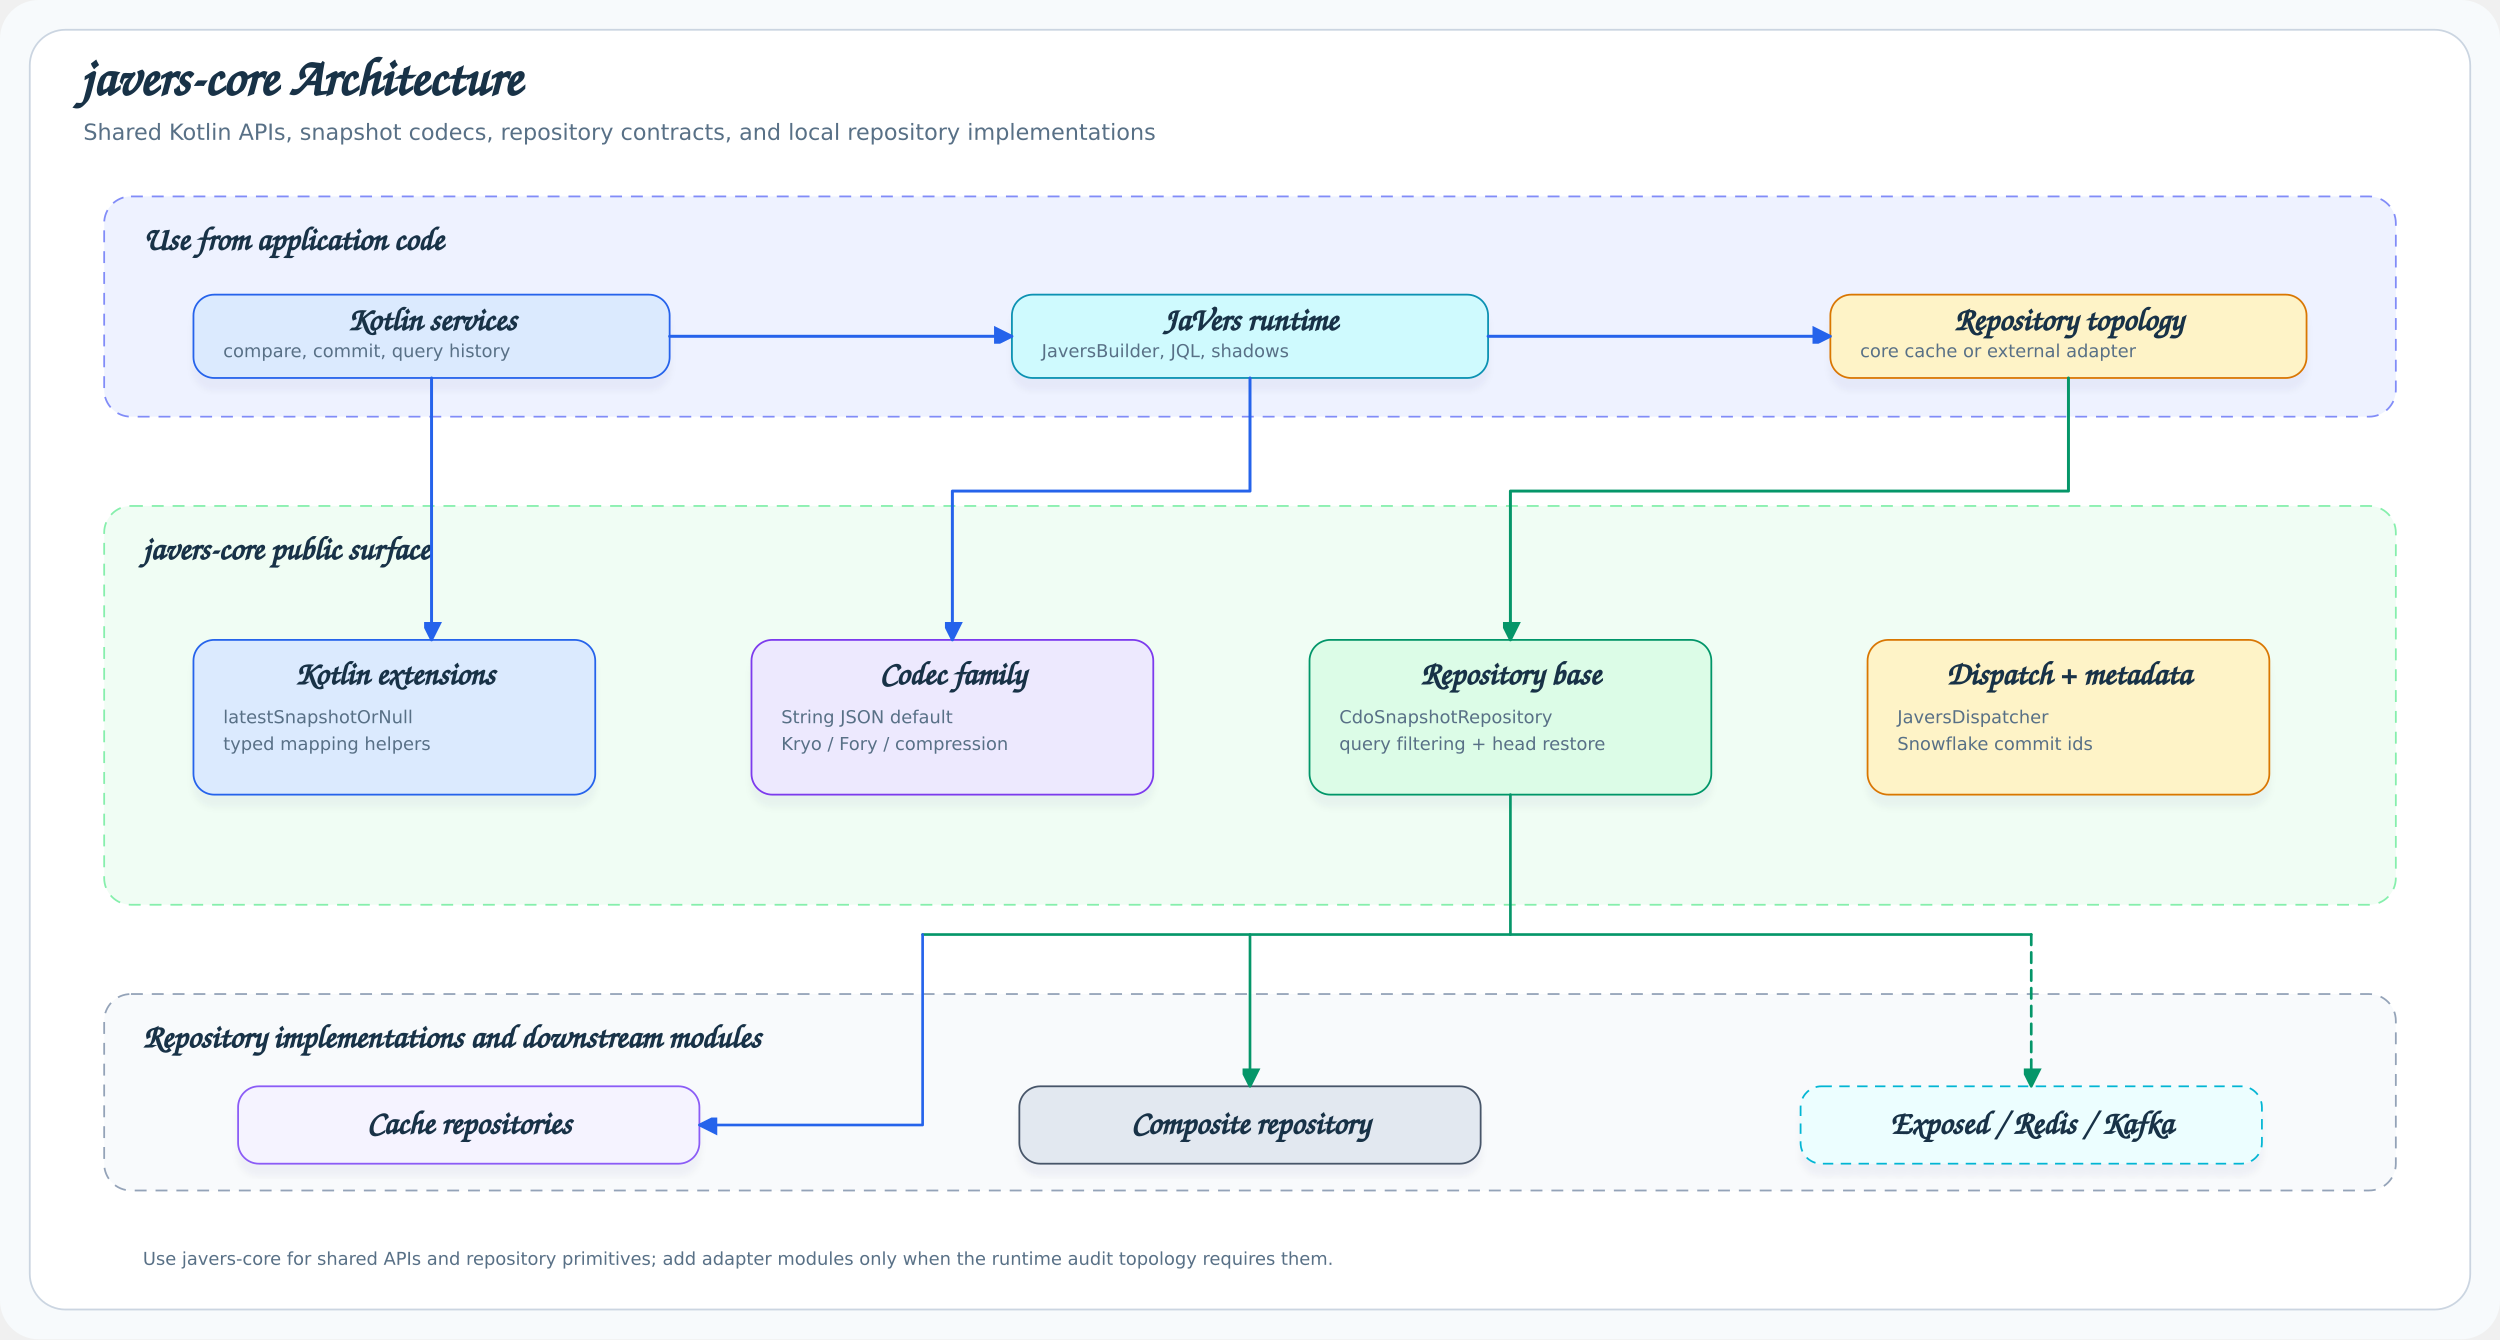
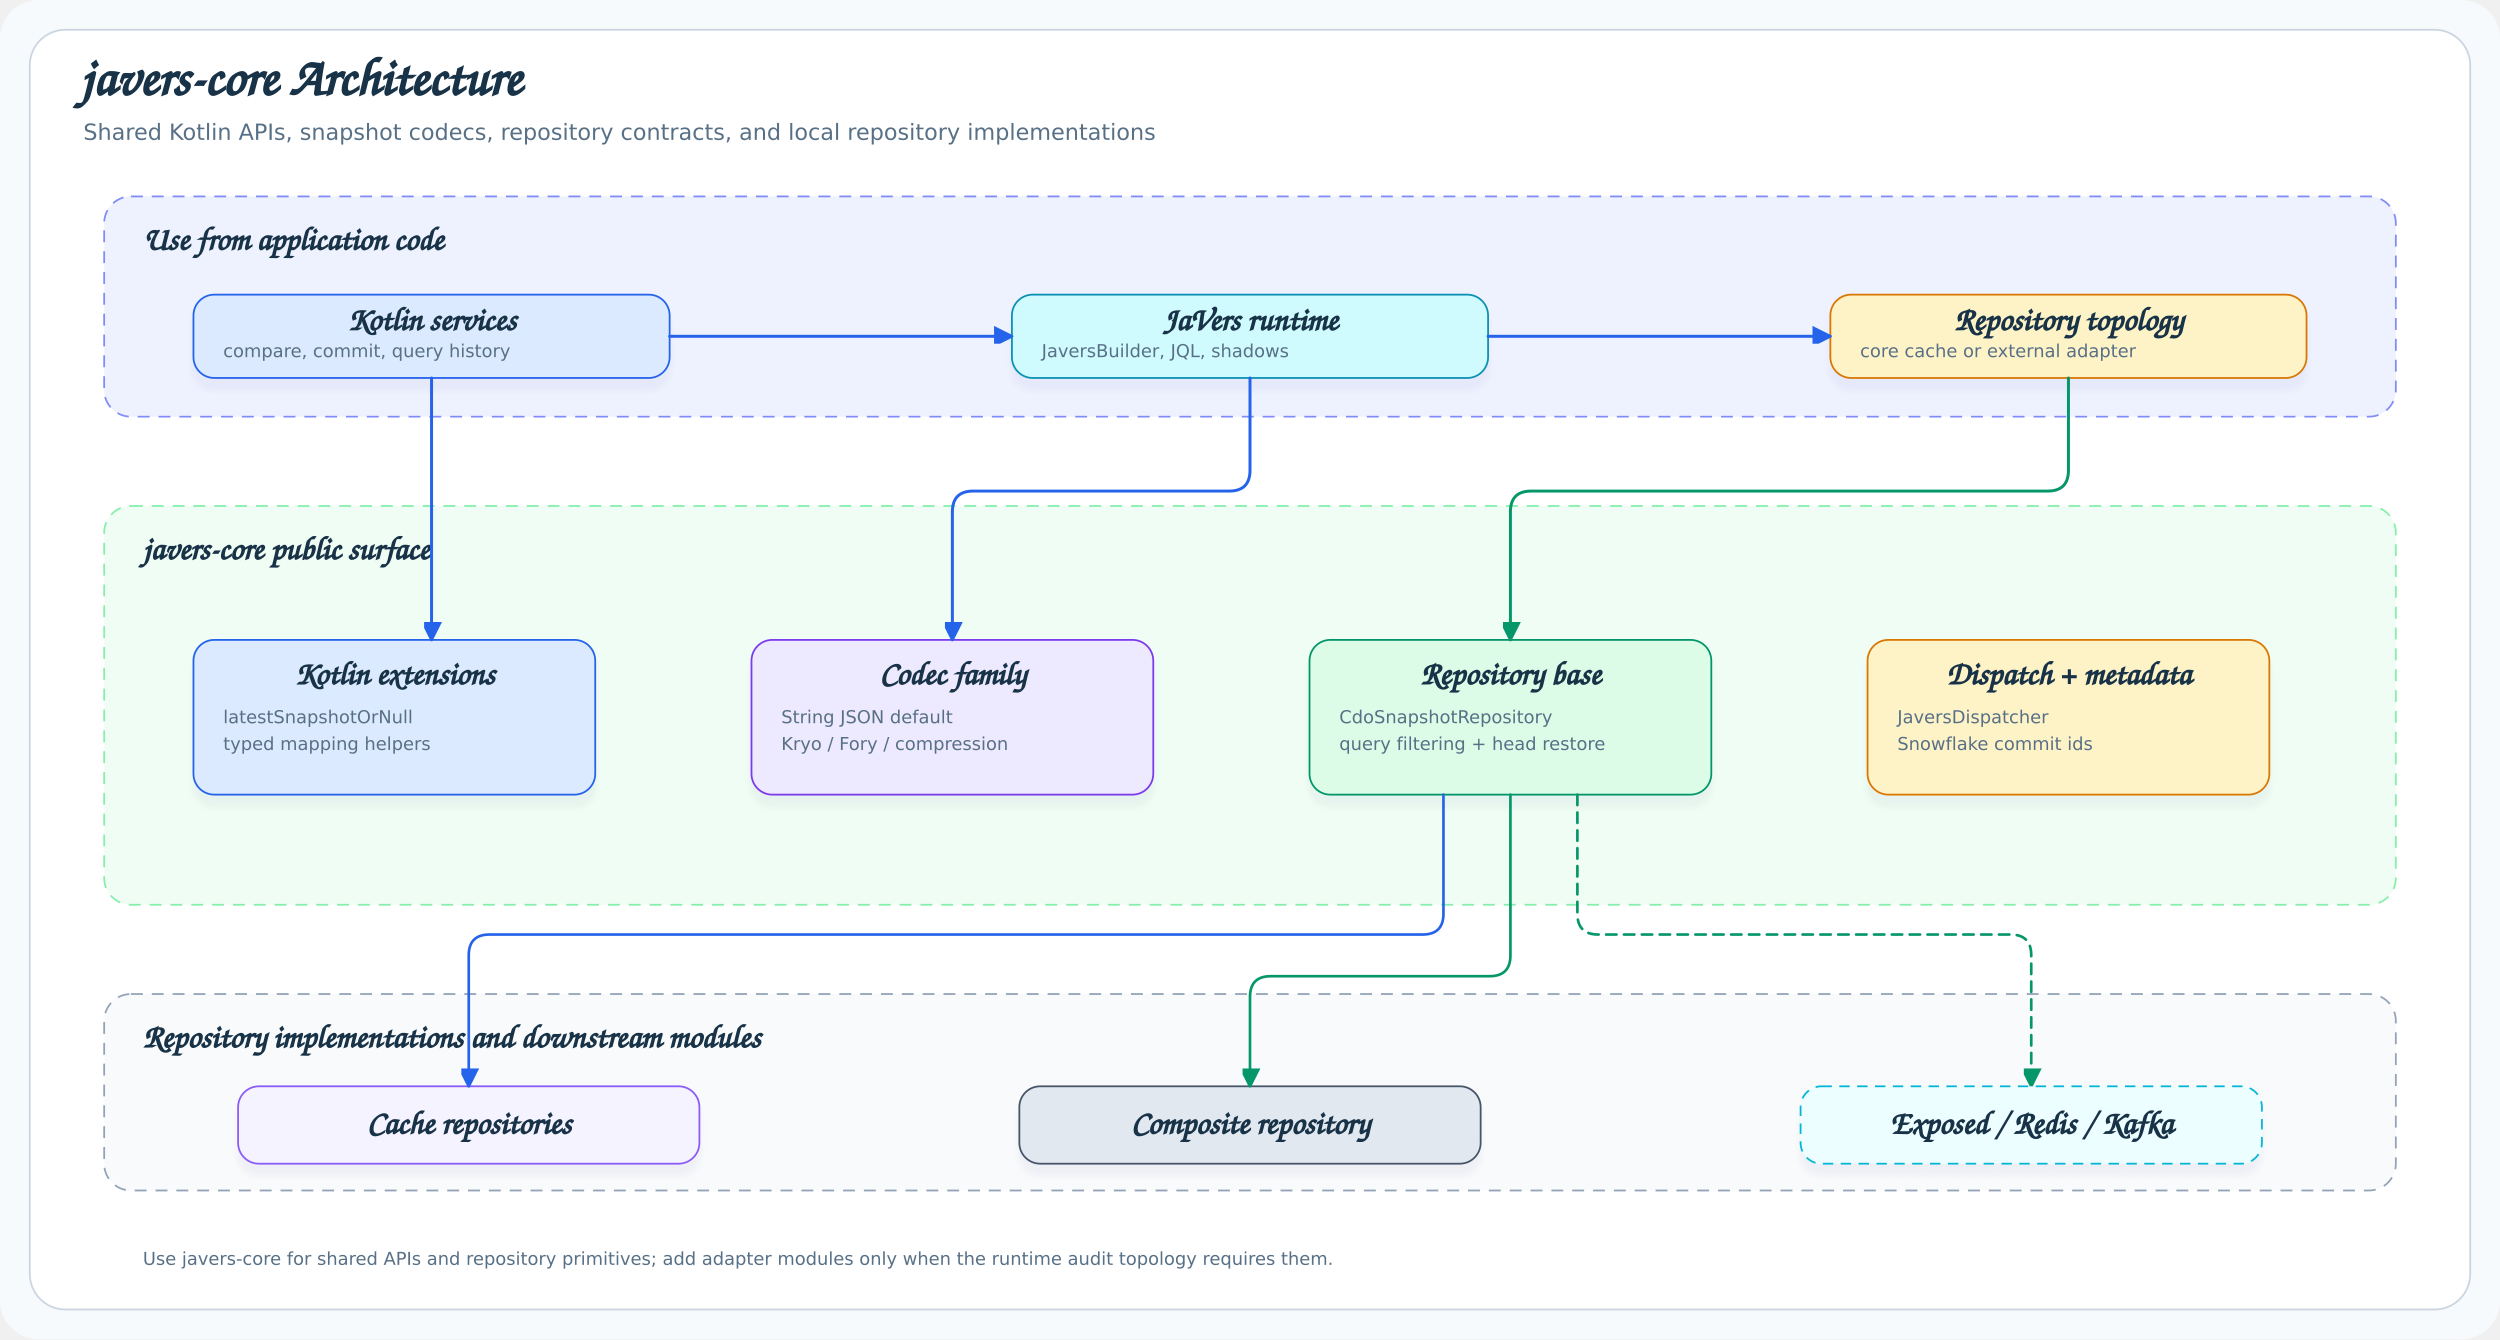
<svg xmlns="http://www.w3.org/2000/svg" width="1680" height="900" viewBox="0 0 1680 900" role="img" aria-label="javers-core module architecture">
  <defs>
    <filter id="softShadow" x="-20%" y="-20%" width="140%" height="140%">
      <feDropShadow dx="0" dy="8" stdDeviation="2" flood-color="#334155" flood-opacity="0.04" />
    </filter>
    <marker id="arrowBlue" markerUnits="userSpaceOnUse" markerWidth="12" markerHeight="12" refX="12" refY="7" orient="auto">
-       <path d="M 0 0 L 14 7 L 0 14 Z" fill="#2563eb" />
+       <path d="M 0 0 L 14 7 L 0 14 Z" fill="#2563eb" stroke-dasharray="none" style="stroke-dasharray:none" />
    </marker>
    <marker id="arrowGreen" markerUnits="userSpaceOnUse" markerWidth="12" markerHeight="12" refX="12" refY="7" orient="auto">
-       <path d="M 0 0 L 14 7 L 0 14 Z" fill="#059669" />
+       <path d="M 0 0 L 14 7 L 0 14 Z" fill="#059669" stroke-dasharray="none" style="stroke-dasharray:none" />
    </marker>
    <style>
.title{font-family:'Architects Daughter','Comic Sans MS',cursive;font-size:36px;fill:#183247;font-weight:700}
.subtitle{font-family:'Comic Mono','Comic Sans MS','DejaVu Sans',sans-serif;font-size:15px;fill:#587086}
.lane{font-family:'Architects Daughter','Comic Sans MS',cursive;font-size:22px;fill:#183247;font-weight:700}
.label{font-family:'Architects Daughter','Comic Sans MS',cursive;font-size:22px;fill:#183247;font-weight:700}
.small{font-family:'Comic Mono','Comic Sans MS','DejaVu Sans',sans-serif;font-size:12px;fill:#587086}
</style>
  </defs>
  <rect x="0" y="0" width="1680" height="900" rx="26" fill="#f7fafc" />
  <rect x="20" y="20" width="1640" height="860" rx="24" fill="#ffffff" stroke="#cbd5e1" stroke-width="1.2" />
  <text class="title" x="54" y="64">javers-core Architecture</text>
  <text class="subtitle" x="56" y="94">Shared Kotlin APIs, snapshot codecs, repository contracts, and local repository implementations</text>
  <rect x="70" y="132" width="1540" height="148" rx="18" fill="#eef2ff" stroke="#818cf8" stroke-width="1.2" stroke-dasharray="8 6" />
  <text class="lane" x="96" y="168">Use from application code</text>
  <rect x="130" y="198" width="320" height="56" rx="14" fill="#dbeafe" stroke="#2563eb" stroke-width="1.2" filter="url(#softShadow)" />
  <text class="label" x="290" y="222" text-anchor="middle">Kotlin services</text>
  <text class="small" x="150" y="240">compare, commit, query history</text>
  <rect x="680" y="198" width="320" height="56" rx="14" fill="#cffafe" stroke="#0891b2" stroke-width="1.2" filter="url(#softShadow)" />
  <text class="label" x="840" y="222" text-anchor="middle">JaVers runtime</text>
  <text class="small" x="700" y="240">JaversBuilder, JQL, shadows</text>
  <rect x="1230" y="198" width="320" height="56" rx="14" fill="#fef3c7" stroke="#d97706" stroke-width="1.2" filter="url(#softShadow)" />
  <text class="label" x="1390" y="222" text-anchor="middle">Repository topology</text>
  <text class="small" x="1250" y="240">core cache or external adapter</text>
  <rect x="70" y="340" width="1540" height="268" rx="18" fill="#f0fdf4" stroke="#86efac" stroke-width="1.2" stroke-dasharray="8 6" />
  <text class="lane" x="96" y="376">javers-core public surface</text>
  <rect x="130" y="430" width="270" height="104" rx="14" fill="#dbeafe" stroke="#2563eb" stroke-width="1.2" filter="url(#softShadow)" />
  <text class="label" x="265" y="460" text-anchor="middle">Kotlin extensions</text>
  <text class="small" x="150" y="486">latestSnapshotOrNull</text>
  <text class="small" x="150" y="504">typed mapping helpers</text>
  <rect x="505" y="430" width="270" height="104" rx="14" fill="#ede9fe" stroke="#7c3aed" stroke-width="1.2" filter="url(#softShadow)" />
  <text class="label" x="640" y="460" text-anchor="middle">Codec family</text>
  <text class="small" x="525" y="486">String JSON default</text>
  <text class="small" x="525" y="504">Kryo / Fory / compression</text>
  <rect x="880" y="430" width="270" height="104" rx="14" fill="#dcfce7" stroke="#059669" stroke-width="1.2" filter="url(#softShadow)" />
  <text class="label" x="1015" y="460" text-anchor="middle">Repository base</text>
  <text class="small" x="900" y="486">CdoSnapshotRepository</text>
  <text class="small" x="900" y="504">query filtering + head restore</text>
  <rect x="1255" y="430" width="270" height="104" rx="14" fill="#fef3c7" stroke="#d97706" stroke-width="1.2" filter="url(#softShadow)" />
  <text class="label" x="1390" y="460" text-anchor="middle">Dispatch + metadata</text>
  <text class="small" x="1275" y="486">JaversDispatcher</text>
  <text class="small" x="1275" y="504">Snowflake commit ids</text>
  <rect x="70" y="668" width="1540" height="132" rx="18" fill="#f8fafc" stroke="#94a3b8" stroke-width="1.2" stroke-dasharray="8 6" />
  <text class="lane" x="96" y="704">Repository implementations and downstream modules</text>
  <rect x="160" y="730" width="310" height="52" rx="14" fill="#f5f3ff" stroke="#8b5cf6" stroke-width="1.2" filter="url(#softShadow)" />
  <text class="label" x="315" y="762" text-anchor="middle">Cache repositories</text>
  <rect x="685" y="730" width="310" height="52" rx="14" fill="#e2e8f0" stroke="#475569" stroke-width="1.2" filter="url(#softShadow)" />
  <text class="label" x="840" y="762" text-anchor="middle">Composite repository</text>
  <rect x="1210" y="730" width="310" height="52" rx="14" fill="#ecfeff" stroke="#06b6d4" stroke-width="1.2" stroke-dasharray="7 5" filter="url(#softShadow)" />
  <text class="label" x="1365" y="762" text-anchor="middle">Exposed / Redis / Kafka</text>
  <path d="M 450,226 L 680,226" fill="none" stroke="#2563eb" stroke-width="2.0" stroke-linecap="round" stroke-linejoin="round" marker-end="url(#arrowBlue)" />
  <path d="M 1000,226 L 1230,226" fill="none" stroke="#2563eb" stroke-width="2.0" stroke-linecap="round" stroke-linejoin="round" marker-end="url(#arrowBlue)" />
  <path d="M 290,254 L 290,430" fill="none" stroke="#2563eb" stroke-width="2.0" stroke-linecap="round" stroke-linejoin="round" marker-end="url(#arrowBlue)" />
-   <path d="M 840,254 L 840,330 L 640,330 L 640,430" fill="none" stroke="#2563eb" stroke-width="2.0" stroke-linecap="round" stroke-linejoin="round" marker-end="url(#arrowBlue)" />
-   <path d="M 1390,254 L 1390,330 L 1015,330 L 1015,430" fill="none" stroke="#059669" stroke-width="2.0" stroke-linecap="round" stroke-linejoin="round" marker-end="url(#arrowGreen)" />
-   <path d="M 1015,534 L 1015,628" fill="none" stroke="#059669" stroke-width="1.8" stroke-linecap="round" stroke-linejoin="round" />
-   <path d="M 620,628 L 1365,628" fill="none" stroke="#059669" stroke-width="1.8" stroke-linecap="round" stroke-linejoin="round" />
-   <path d="M 620,628 L 620,756 L 470,756" fill="none" stroke="#2563eb" stroke-width="1.8" stroke-linecap="round" stroke-linejoin="round" marker-end="url(#arrowBlue)" />
-   <path d="M 840,628 L 840,730" fill="none" stroke="#059669" stroke-width="1.8" stroke-linecap="round" stroke-linejoin="round" marker-end="url(#arrowGreen)" />
-   <path d="M 1365,628 L 1365,730" fill="none" stroke="#059669" stroke-width="1.8" stroke-linecap="round" stroke-linejoin="round" stroke-dasharray="7 5" marker-end="url(#arrowGreen)" />
+   <path d="M 840,254 L 840,316 Q 840,330 826,330 L 654,330 Q 640,330 640,344 L 640,430" fill="none" stroke="#2563eb" stroke-width="2.0" stroke-linecap="round" stroke-linejoin="round" marker-end="url(#arrowBlue)" />
+   <path d="M 1390,254 L 1390,316 Q 1390,330 1376,330 L 1029,330 Q 1015,330 1015,344 L 1015,430" fill="none" stroke="#059669" stroke-width="2.0" stroke-linecap="round" stroke-linejoin="round" marker-end="url(#arrowGreen)" />
+   <path d="M 970,534 L 970,614 Q 970,628 956,628 L 329,628 Q 315,628 315,642 L 315,730" fill="none" stroke="#2563eb" stroke-width="1.8" stroke-linecap="round" stroke-linejoin="round" marker-end="url(#arrowBlue)" />
+   <path d="M 1015,534 L 1015,642 Q 1015,656 1001,656 L 854,656 Q 840,656 840,670 L 840,730" fill="none" stroke="#059669" stroke-width="1.8" stroke-linecap="round" stroke-linejoin="round" marker-end="url(#arrowGreen)" />
+   <path d="M 1060,534 L 1060,614 Q 1060,628 1074,628 L 1351,628 Q 1365,628 1365,642 L 1365,730" fill="none" stroke="#059669" stroke-width="1.8" stroke-linecap="round" stroke-linejoin="round" stroke-dasharray="7 5" marker-end="url(#arrowGreen)" />
  <text class="small" x="96" y="850">Use javers-core for shared APIs and repository primitives; add adapter modules only when the runtime audit topology requires them.</text>
</svg>
